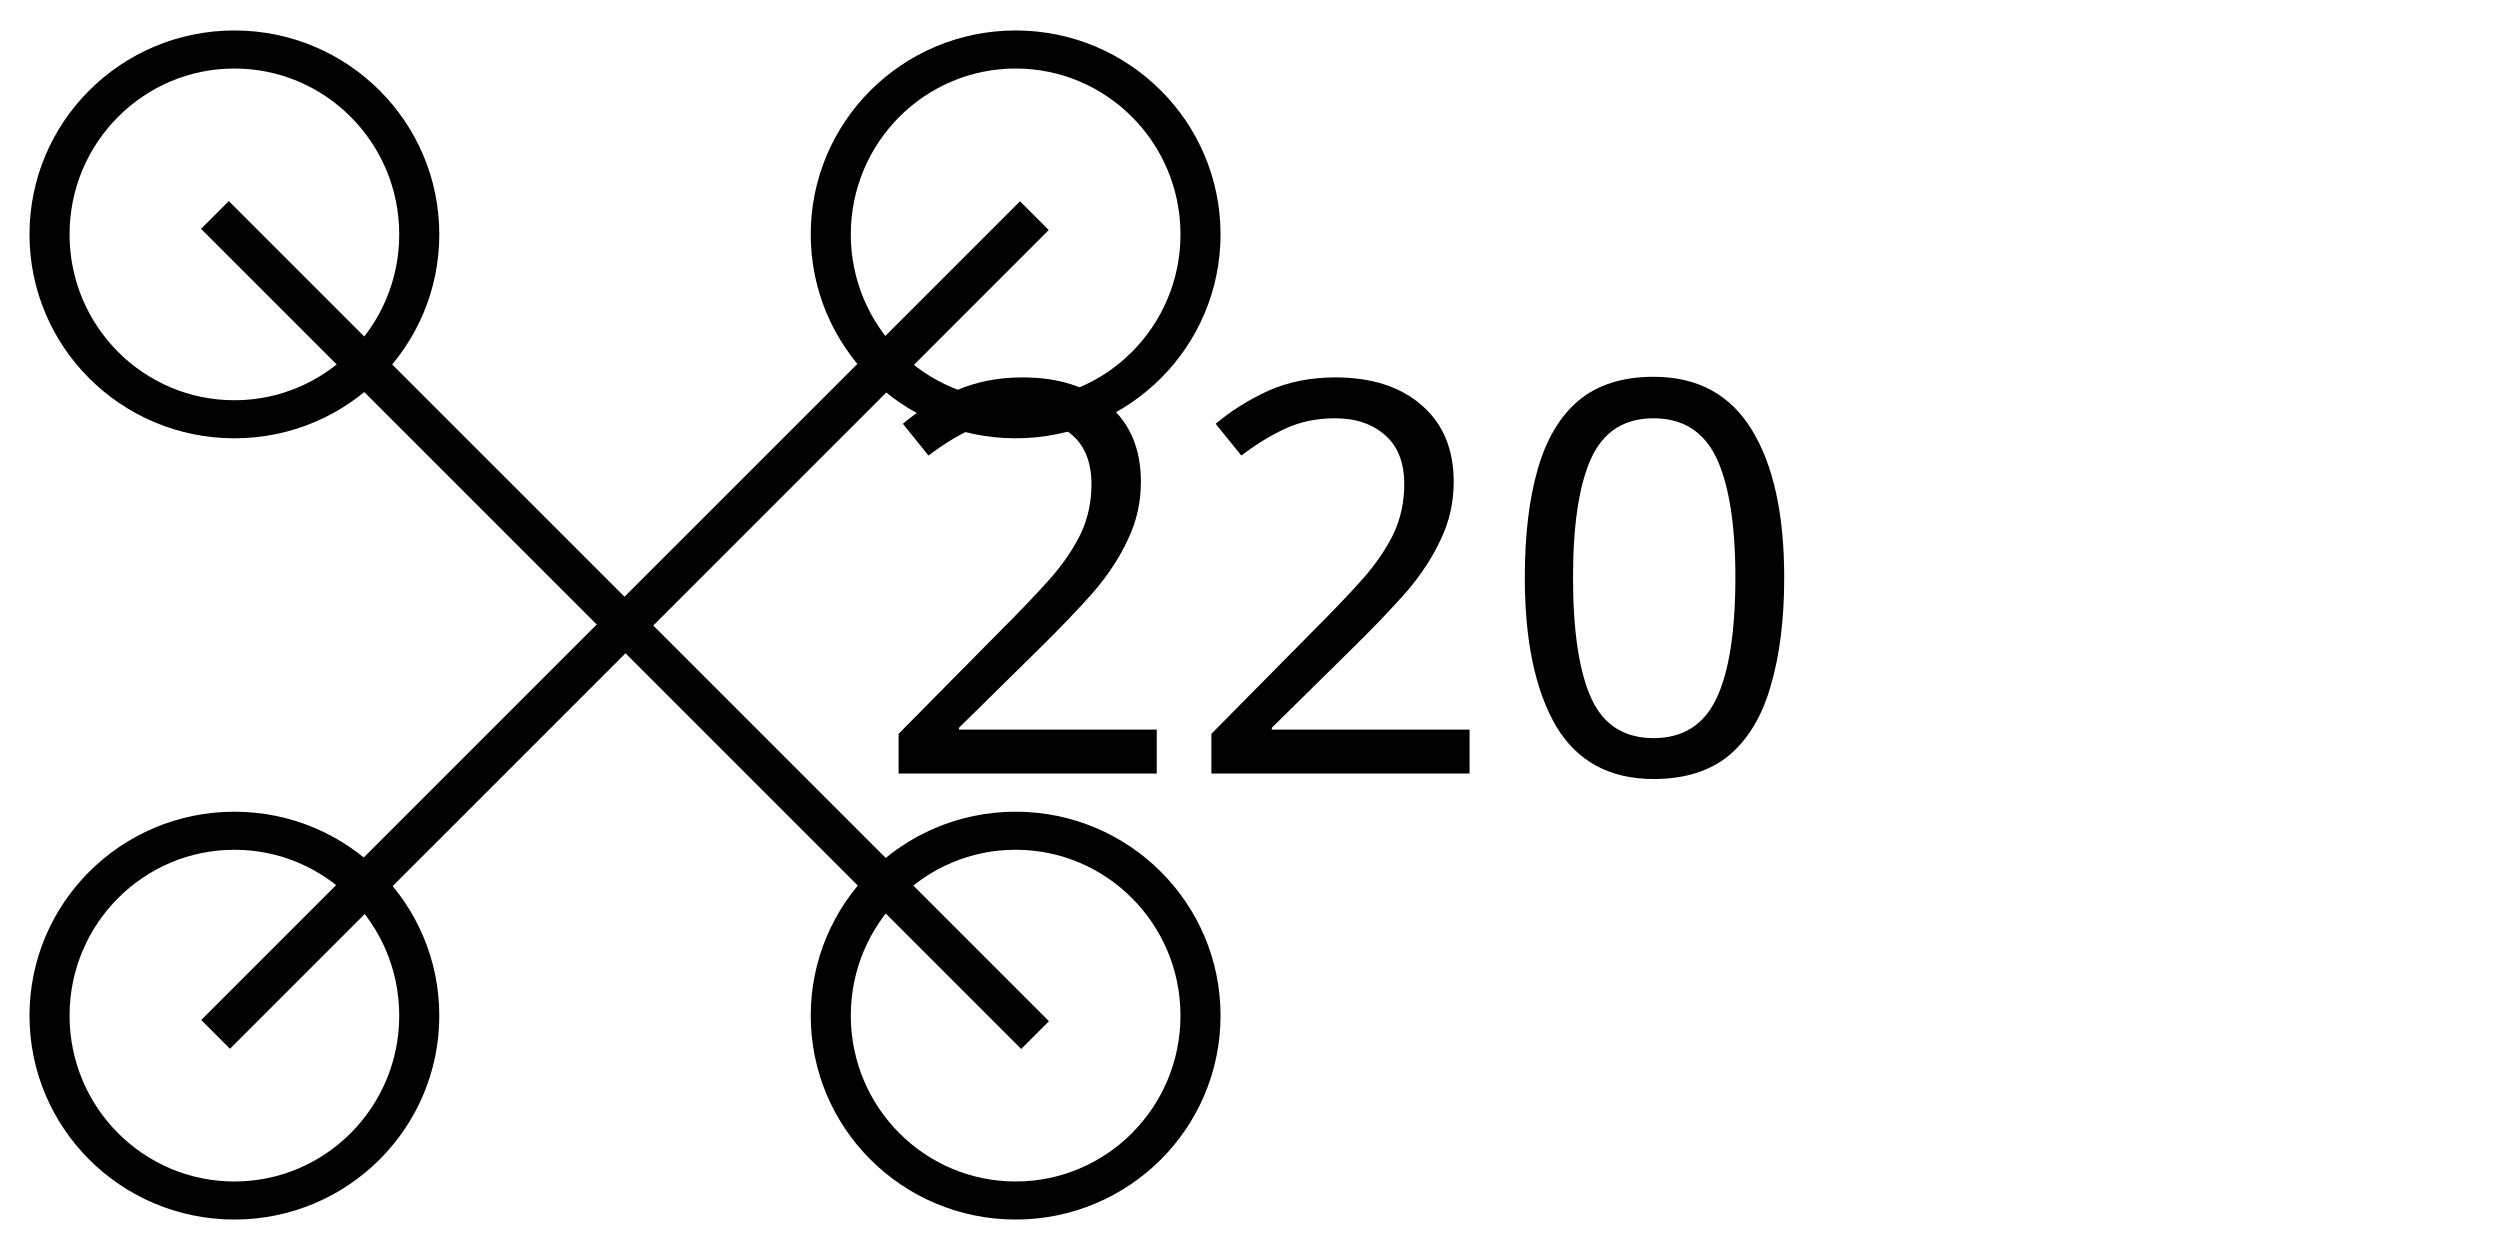
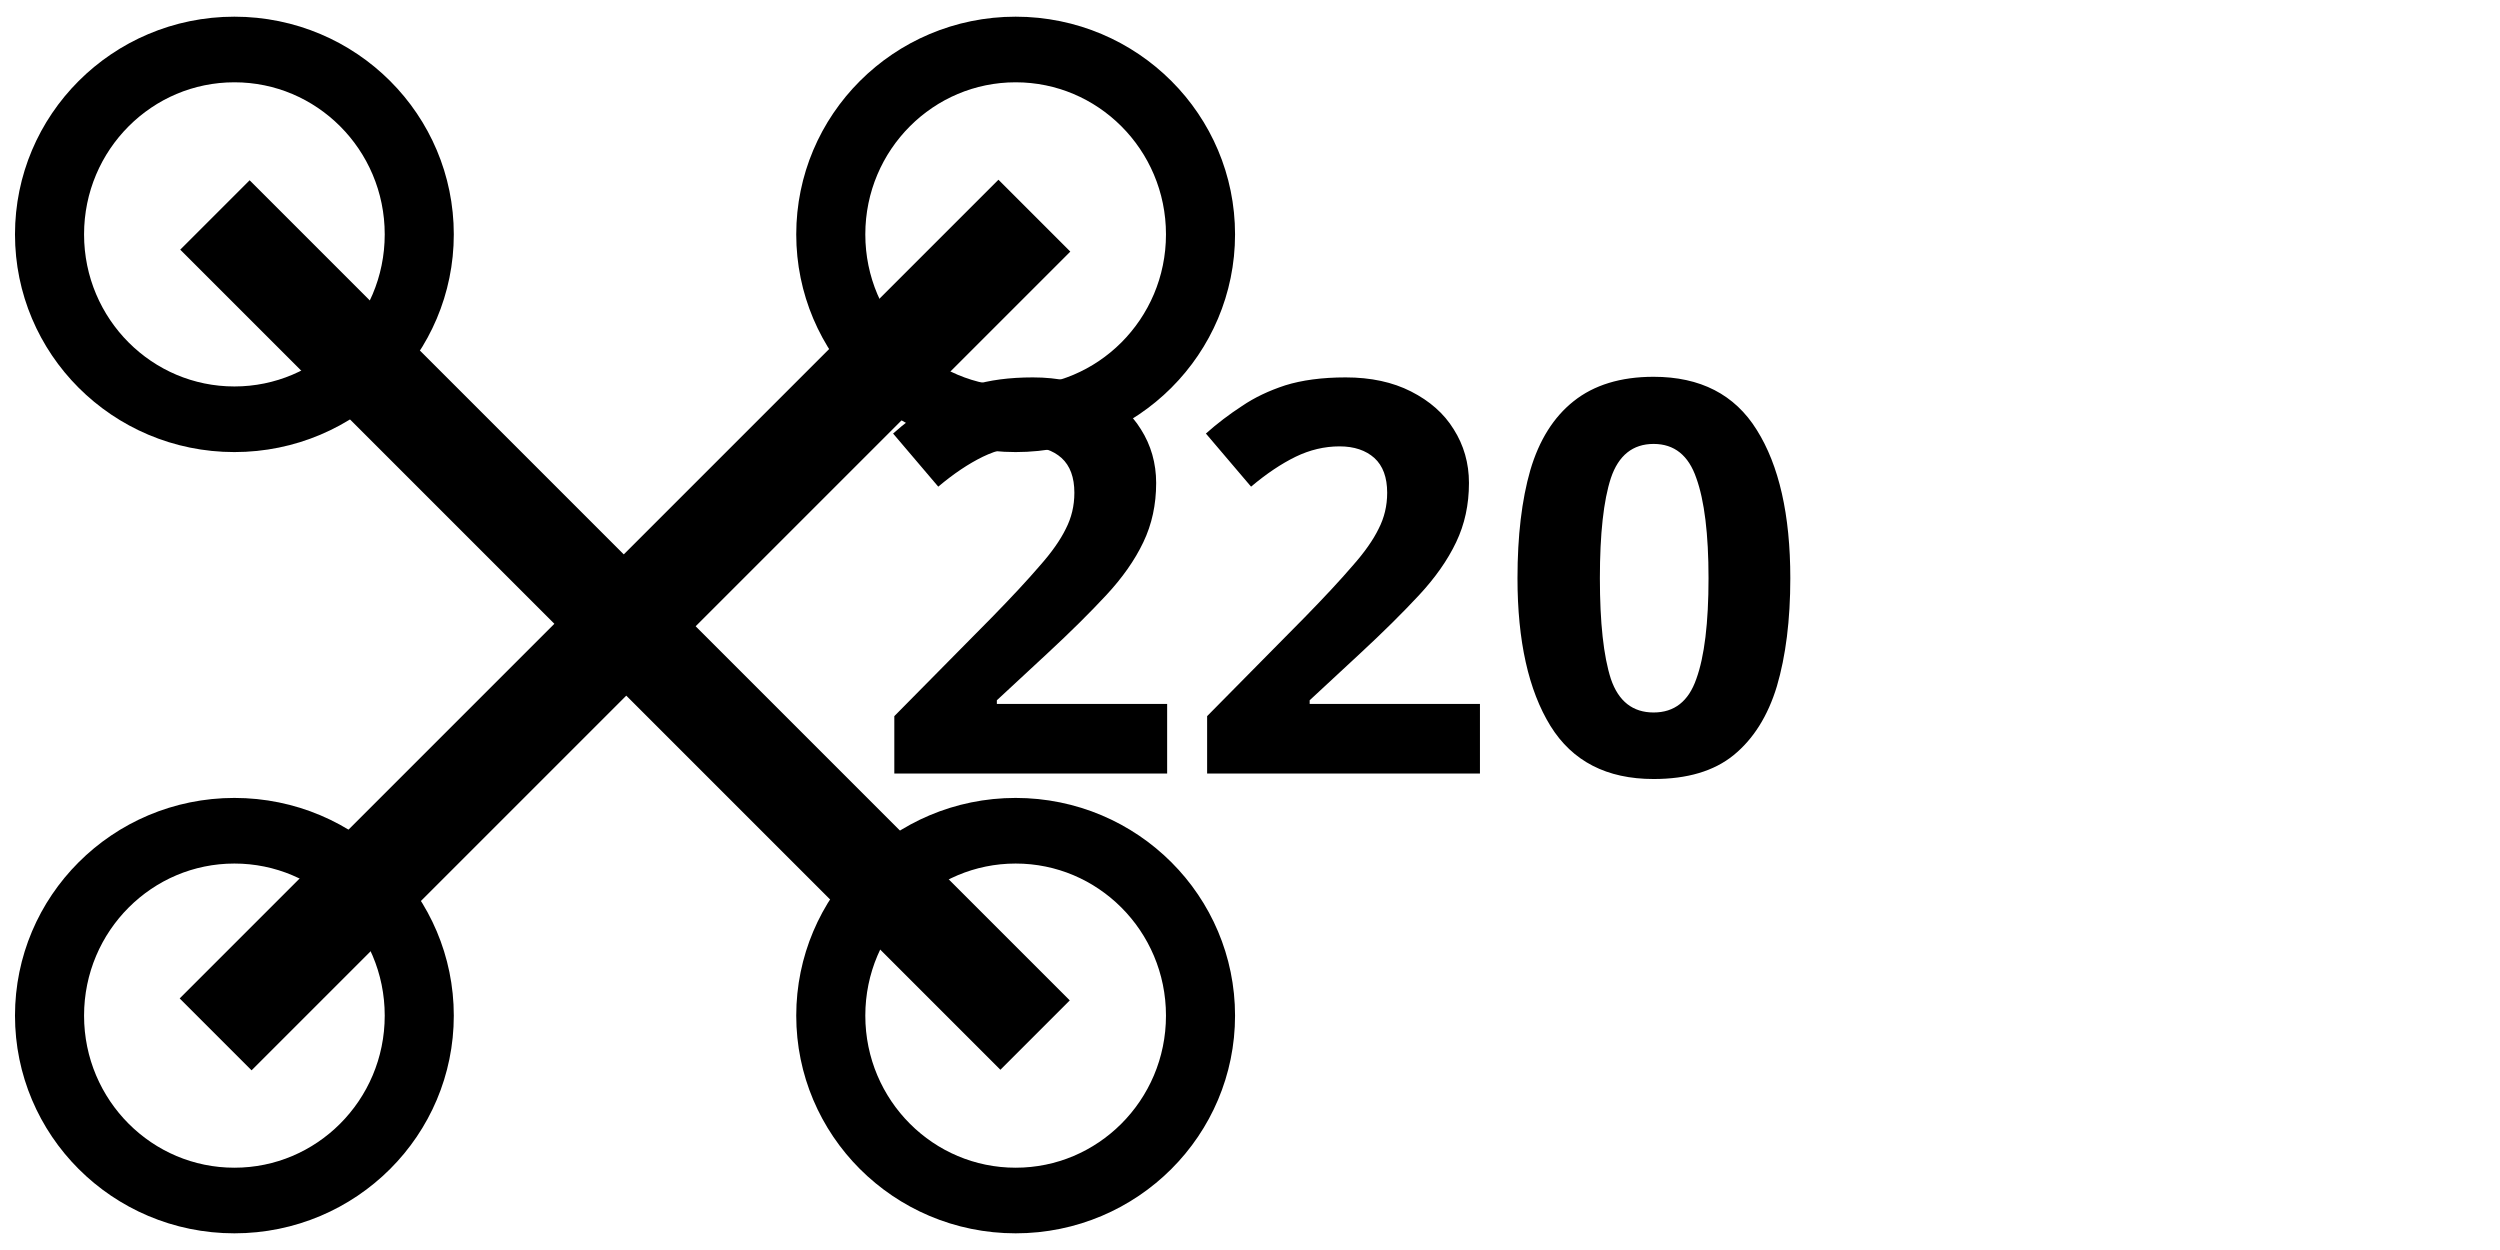
<svg xmlns="http://www.w3.org/2000/svg" width="64" height="32" id="svg2" version="1.1">
  <defs id="defs4" />
  <g id="layer1" transform="translate(0,-1020.362)">
-     <path style="fill:none;stroke:#000000;stroke-width:0.83;stroke-miterlimit:4;stroke-dasharray:none" id="path2985" d="m 22.213,9.42 c 0,2.227 -1.715,4.032 -3.83,4.032 -2.116,0 -3.83,-1.805 -3.83,-4.032 0,-2.227 1.715,-4.032 3.83,-4.032 2.116,0 3.83,1.805 3.83,4.032 z" transform="matrix(1.235678,0,0,1.173895,-16.71497,1035.304)" />
-     <path style="fill:none;stroke:#000000;stroke-width:0.83;stroke-miterlimit:4;stroke-dasharray:none" id="path2985-3" d="m 22.213,9.42 c 0,2.227 -1.715,4.032 -3.83,4.032 -2.116,0 -3.83,-1.805 -3.83,-4.032 0,-2.227 1.715,-4.032 3.83,-4.032 2.116,0 3.83,1.805 3.83,4.032 z" transform="matrix(1.235678,0,0,1.173894,3.28503,1015.304)" />
-     <path style="fill:none;stroke:#000000;stroke-width:0.83;stroke-miterlimit:4;stroke-dasharray:none" id="path2985-6" d="m 22.213,9.42 c 0,2.227 -1.715,4.032 -3.83,4.032 -2.116,0 -3.83,-1.805 -3.83,-4.032 0,-2.227 1.715,-4.032 3.83,-4.032 2.116,0 3.83,1.805 3.83,4.032 z" transform="matrix(1.235678,0,0,1.173894,-16.71497,1015.304)" />
-     <path style="fill:none;stroke:#000000;stroke-width:0.83;stroke-miterlimit:4;stroke-dasharray:none" id="path2985-7" d="m 22.213,9.42 c 0,2.227 -1.715,4.032 -3.83,4.032 -2.116,0 -3.83,-1.805 -3.83,-4.032 0,-2.227 1.715,-4.032 3.83,-4.032 2.116,0 3.83,1.805 3.83,4.032 z" transform="matrix(1.235678,0,0,1.173894,3.28503,1035.304)" />
-     <path style="fill:none;stroke:#000000;stroke-width:1.005px;stroke-linecap:butt;stroke-linejoin:miter;stroke-opacity:1" d="M 26.498,1046.86 5.502,1025.865" id="path3787" />
-     <path style="fill:none;stroke:#000000;stroke-width:1.041px;stroke-linecap:butt;stroke-linejoin:miter;stroke-opacity:1" d="M 26.48,1025.883 5.52,1046.842" id="path3789" />
+     <path style="fill:none;stroke:#000000;stroke-width:1.431;stroke-miterlimit:4;stroke-dasharray:none" id="path2985" d="m 22.213,9.42 c 0,2.227 -1.715,4.032 -3.83,4.032 -2.116,0 -3.83,-1.805 -3.83,-4.032 0,-2.227 1.715,-4.032 3.83,-4.032 2.116,0 3.83,1.805 3.83,4.032 z" transform="matrix(1.235678,0,0,1.173895,-16.71497,1035.304)" />
+     <path style="fill:none;stroke:#000000;stroke-width:1.431;stroke-miterlimit:4;stroke-dasharray:none" id="path2985-3" d="m 22.213,9.42 c 0,2.227 -1.715,4.032 -3.83,4.032 -2.116,0 -3.83,-1.805 -3.83,-4.032 0,-2.227 1.715,-4.032 3.83,-4.032 2.116,0 3.83,1.805 3.83,4.032 z" transform="matrix(1.235678,0,0,1.173894,3.28503,1015.304)" />
+     <path style="fill:none;stroke:#000000;stroke-width:1.431;stroke-miterlimit:4;stroke-dasharray:none" id="path2985-6" d="m 22.213,9.42 c 0,2.227 -1.715,4.032 -3.83,4.032 -2.116,0 -3.83,-1.805 -3.83,-4.032 0,-2.227 1.715,-4.032 3.83,-4.032 2.116,0 3.83,1.805 3.83,4.032 z" transform="matrix(1.235678,0,0,1.173894,-16.71497,1015.304)" />
+     <path style="fill:none;stroke:#000000;stroke-width:1.431;stroke-miterlimit:4;stroke-dasharray:none" id="path2985-7" d="m 22.213,9.42 c 0,2.227 -1.715,4.032 -3.83,4.032 -2.116,0 -3.83,-1.805 -3.83,-4.032 0,-2.227 1.715,-4.032 3.83,-4.032 2.116,0 3.83,1.805 3.83,4.032 z" transform="matrix(1.235678,0,0,1.173894,3.28503,1035.304)" />
+     <path style="fill:none;stroke:#000000;stroke-width:2.512;stroke-linecap:butt;stroke-linejoin:miter;stroke-opacity:1;stroke-miterlimit:4;stroke-dasharray:none" d="M 26.498,1046.86 5.502,1025.865" id="path3787" />
+     <path style="fill:none;stroke:#000000;stroke-width:2.602;stroke-linecap:butt;stroke-linejoin:miter;stroke-opacity:1;stroke-miterlimit:4;stroke-dasharray:none" d="M 26.48,1025.883 5.52,1046.842" id="path3789" />
    <text xml:space="preserve" style="font-size:20px;font-style:normal;font-weight:normal;text-align:center;line-height:125%;letter-spacing:0px;word-spacing:0px;text-anchor:middle;fill:#000000;fill-opacity:1;stroke:none;font-family:Sans" x="47.346" y="1040.164" id="text3810">
-       <tspan id="tspan3812" x="47.346" y="1040.164" style="font-size:14px">220</tspan>
+       <tspan id="tspan3812" x="47.346" y="1040.164" style="font-size:14px;font-weight:bold;-inkscape-font-specification:Sans Bold">220</tspan>
    </text>
  </g>
</svg>
